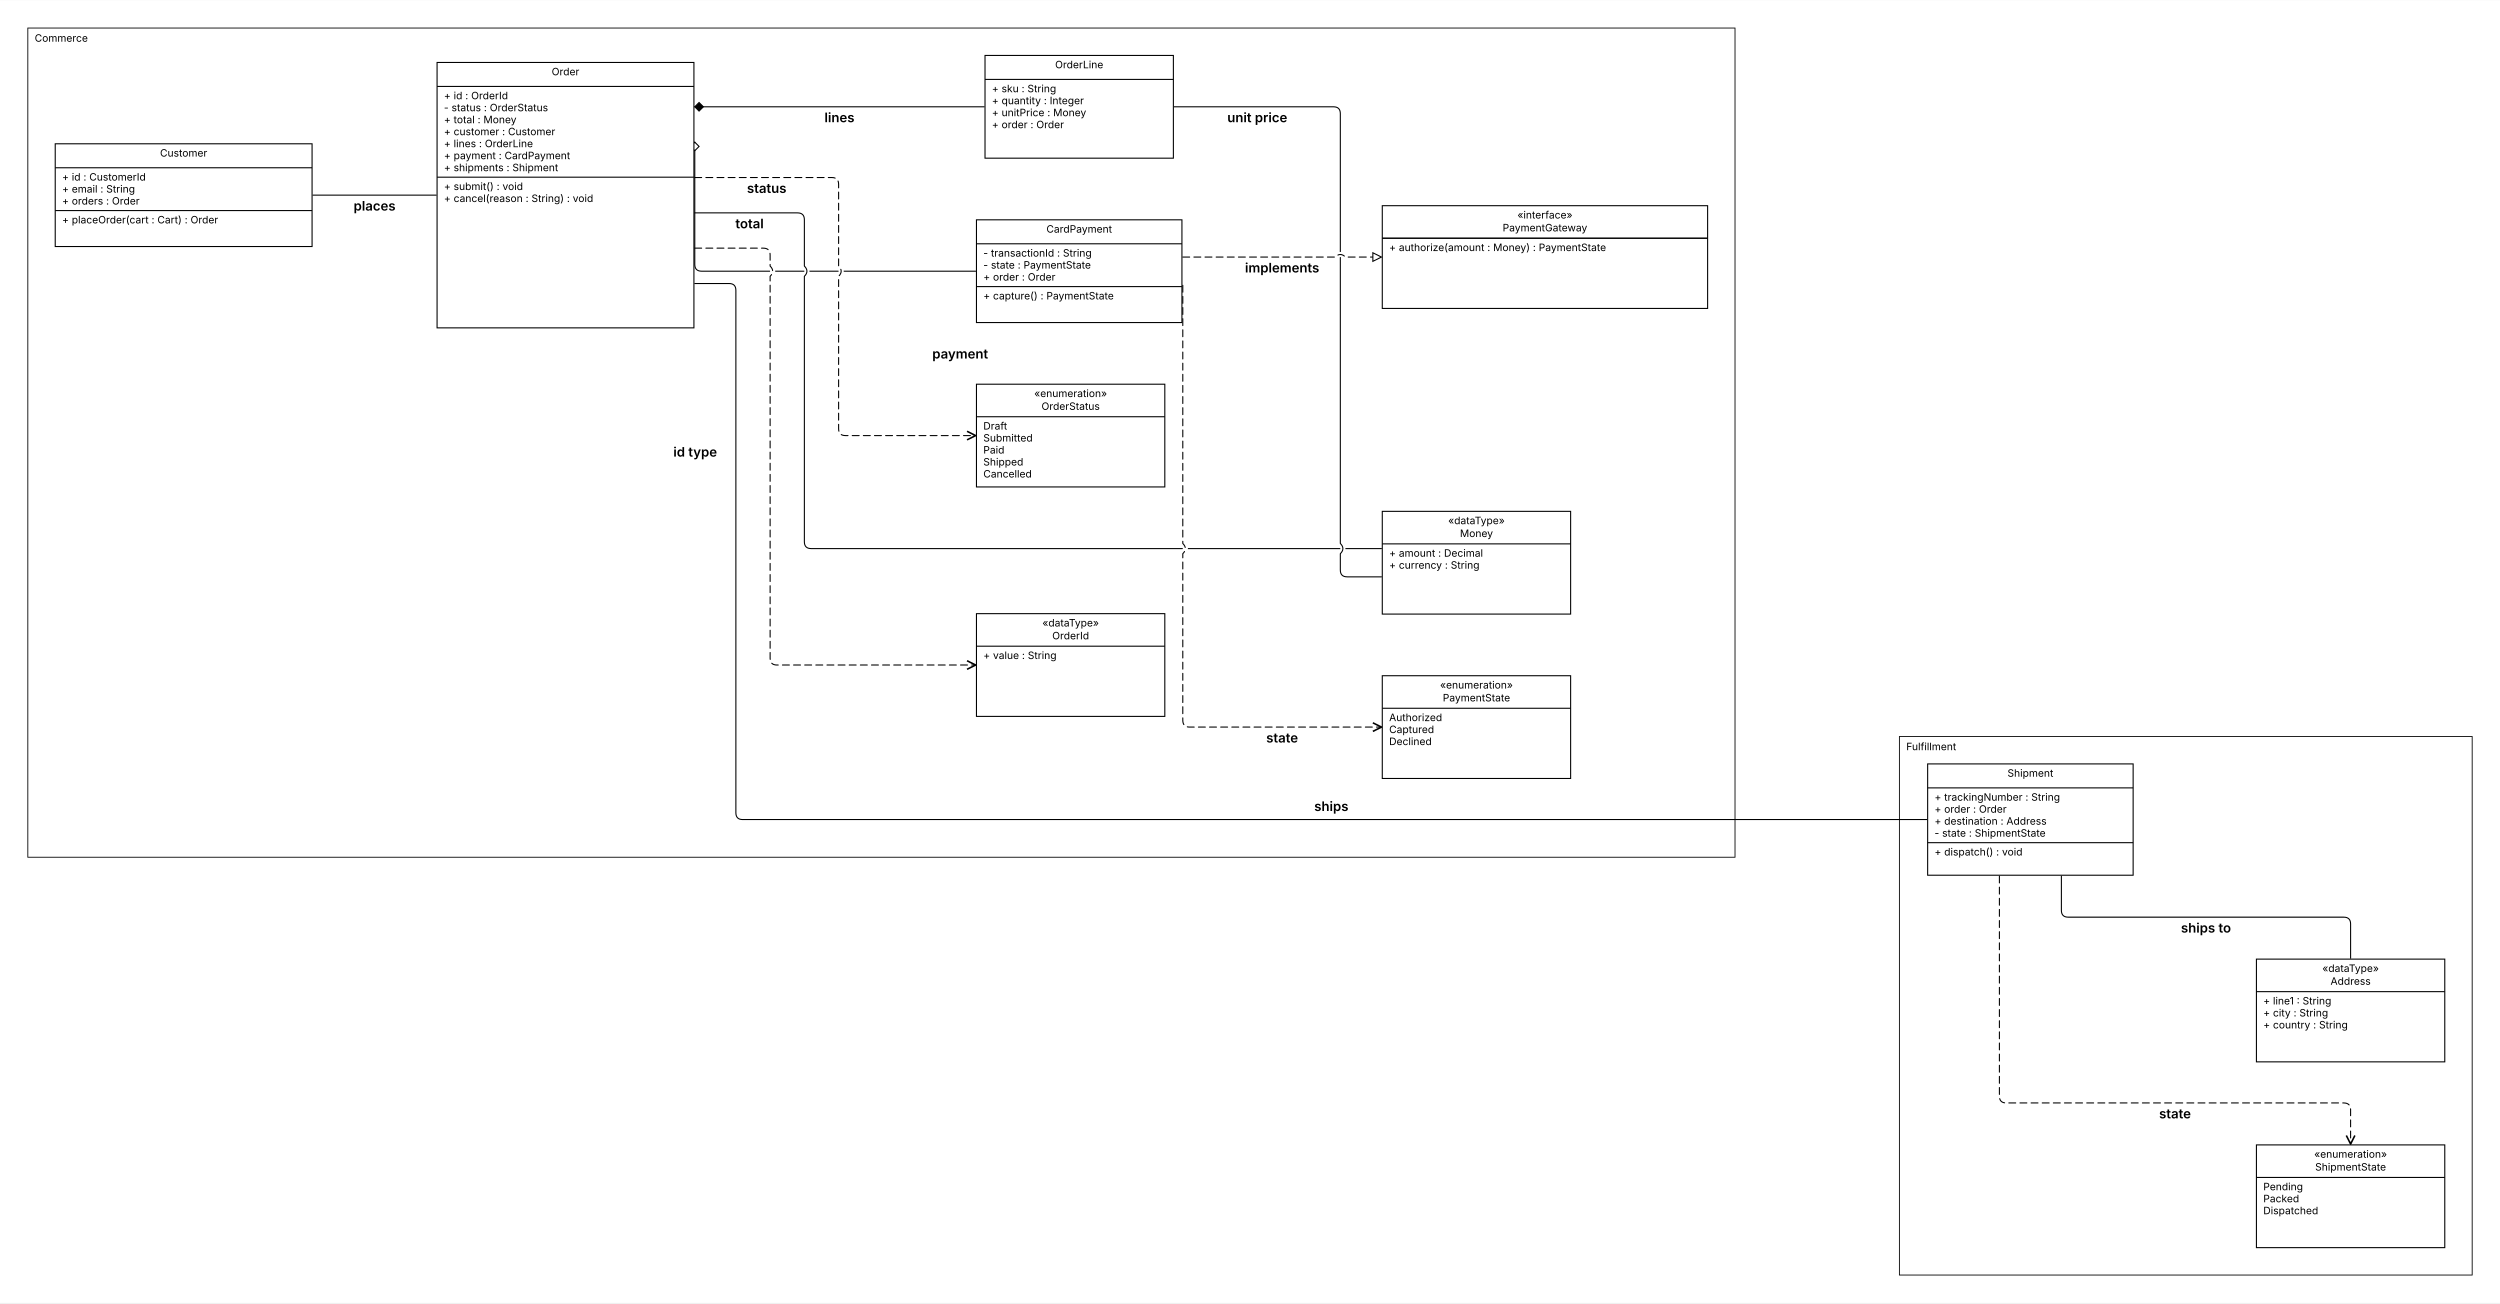
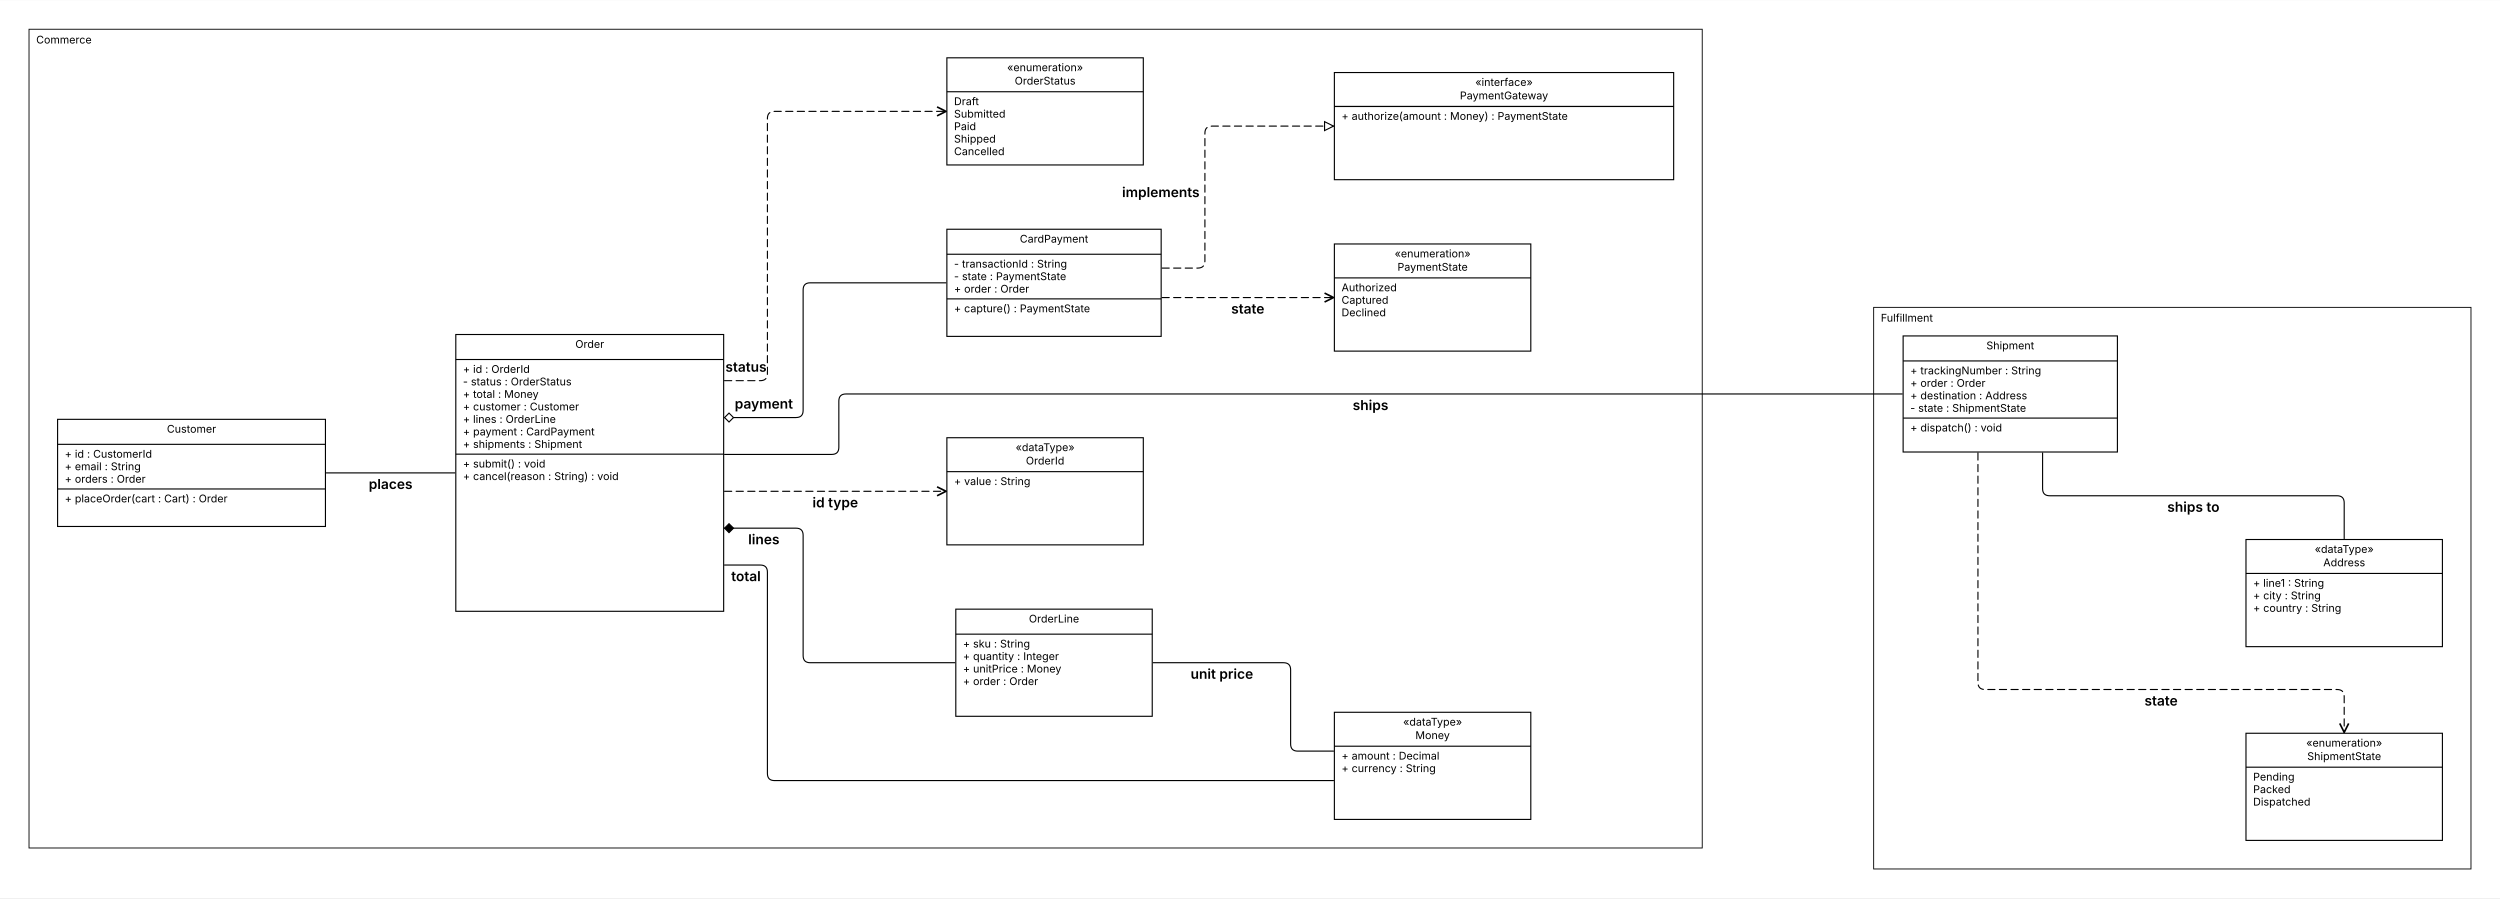
- <svg xmlns="http://www.w3.org/2000/svg" role="img" width="2920" height="1522" viewBox="-20.5 -20.5 2920.0 1521.5">
-   <rect x="-20.5" y="-20.5" width="2920.0" height="1521.5" fill="#ffffff" />
+ <svg xmlns="http://www.w3.org/2000/svg" role="img" width="2800" height="1006" viewBox="-20.5 -20.5 2800.0 1005.5">
+   <rect x="-20.5" y="-20.5" width="2800.0" height="1005.5" fill="#ffffff" />
  <g font-family="Inter, Arial, sans-serif" font-size="14">
    <g data-dediren-group-id="commerce-package-boundary" data-dediren-group-type="Package" data-dediren-group-source-id="pkg-commerce">
-       <rect x="12.0" y="12.0" width="1994.0" height="968.5" rx="0" fill="#ffffff" stroke="#000000" stroke-width="1" />
+       <rect x="12.0" y="12.0" width="1874.0" height="917.0" rx="0" fill="#ffffff" stroke="#000000" stroke-width="1" />
      <text x="20.0" y="28.0" fill="#000000" font-size="12">Commerce</text>
    </g>
    <g data-dediren-group-id="fulfillment-package-boundary" data-dediren-group-type="Package" data-dediren-group-source-id="pkg-fulfillment">
-       <rect x="2198.0" y="839.5" width="669.0" height="629.0" rx="0" fill="#ffffff" stroke="#000000" stroke-width="1" />
-       <text x="2206.0" y="855.5" fill="#000000" font-size="12">Fulfillment</text>
+       <rect x="2078.0" y="323.5" width="669.0" height="629.0" rx="0" fill="#ffffff" stroke="#000000" stroke-width="1" />
+       <text x="2086.0" y="339.5" fill="#000000" font-size="12">Fulfillment</text>
    </g>
    <g data-dediren-edge-id="customer-places-order">
-       <path d="M 345.0 207.2 L 489.0 207.2" fill="none" stroke="#000000" stroke-width="1.25" stroke-linecap="round" stroke-linejoin="round" />
-       <text x="417.0" y="225.2" text-anchor="middle" fill="none" font-size="15.4" font-weight="600" stroke="#ffffff" stroke-width="2">places</text>
-       <text x="417.0" y="225.2" text-anchor="middle" fill="#000000" font-size="15.4" font-weight="600">places</text>
+       <path d="M 345.0 508.9 L 489.0 508.9" fill="none" stroke="#000000" stroke-width="1.25" stroke-linecap="round" stroke-linejoin="round" />
+       <text x="417.0" y="526.9" text-anchor="middle" fill="none" font-size="15.4" font-weight="600" stroke="#ffffff" stroke-width="2">places</text>
+       <text x="417.0" y="526.9" text-anchor="middle" fill="#000000" font-size="15.4" font-weight="600">places</text>
    </g>
    <g data-dediren-edge-id="order-has-lines">
      <marker id="marker-start-order-has-lines" data-dediren-edge-marker-start="filled_diamond" markerWidth="10" markerHeight="10" refX="1" refY="5" orient="auto">
        <path d="M 1 5 L 5 1 L 9 5 L 5 9 Z" fill="#000000" stroke="#000000" stroke-width="1" />
      </marker>
-       <path d="M 791.0 104.0 L 1129.0 104.0" fill="none" stroke="#000000" stroke-width="1.25" stroke-linecap="round" stroke-linejoin="round" marker-start="url(#marker-start-order-has-lines)" />
-       <text x="960.0" y="122.0" text-anchor="middle" fill="none" font-size="15.4" font-weight="600" stroke="#ffffff" stroke-width="2">lines</text>
-       <text x="960.0" y="122.0" text-anchor="middle" fill="#000000" font-size="15.4" font-weight="600">lines</text>
+       <path d="M 791.0 570.8 L 871.0 570.8 Q 879.0 570.8 879.0 578.8 L 879.0 713.5 Q 879.0 721.5 887.0 721.5 L 1049.0 721.5" fill="none" stroke="#000000" stroke-width="1.25" stroke-linecap="round" stroke-linejoin="round" marker-start="url(#marker-start-order-has-lines)" />
+       <text x="835.0" y="588.8" text-anchor="middle" fill="none" font-size="15.4" font-weight="600" stroke="#ffffff" stroke-width="2">lines</text>
+       <text x="835.0" y="588.8" text-anchor="middle" fill="#000000" font-size="15.4" font-weight="600">lines</text>
    </g>
    <g data-dediren-edge-id="order-has-payment">
      <marker id="marker-start-order-has-payment" data-dediren-edge-marker-start="hollow_diamond" markerWidth="10" markerHeight="10" refX="1" refY="5" orient="auto">
        <path d="M 1 5 L 5 1 L 9 5 L 5 9 Z" fill="#ffffff" stroke="#000000" stroke-width="1" />
      </marker>
-       <path d="M 791.0 145.3 L 791.0 288.0 Q 791.0 296.0 799.0 296.0 L 1119.0 296.0" fill="none" stroke="#000000" stroke-width="1.25" stroke-linecap="round" stroke-linejoin="round" marker-start="url(#marker-start-order-has-payment)" />
-       <text x="1101.0" y="398.0" text-anchor="middle" fill="none" font-size="15.4" font-weight="600" stroke="#ffffff" stroke-width="2">payment</text>
-       <text x="1101.0" y="398.0" text-anchor="middle" fill="#000000" font-size="15.4" font-weight="600">payment</text>
+       <path d="M 791.0 446.9 L 871.0 446.9 Q 879.0 446.9 879.0 438.9 L 879.0 304.0 Q 879.0 296.0 887.0 296.0 L 1039.0 296.0" fill="none" stroke="#000000" stroke-width="1.25" stroke-linecap="round" stroke-linejoin="round" marker-start="url(#marker-start-order-has-payment)" />
+       <text x="835.0" y="436.9" text-anchor="middle" fill="none" font-size="15.4" font-weight="600" stroke="#ffffff" stroke-width="2">payment</text>
+       <text x="835.0" y="436.9" text-anchor="middle" fill="#000000" font-size="15.4" font-weight="600">payment</text>
    </g>
    <g data-dediren-edge-id="order-status-dependency">
      <marker id="marker-end-order-status-dependency" data-dediren-edge-marker-end="open_arrow" markerWidth="10" markerHeight="10" refX="9" refY="5" orient="auto">
        <path d="M 1 1 L 9 5 L 1 9" fill="none" stroke="#000000" stroke-width="1.5" />
      </marker>
-       <g data-dediren-line-jump-masks="order-status-dependency">
-         <path d="M 959.0 290.0 Q 965.0 296.0 959.0 302.0" fill="none" stroke="#ffffff" stroke-width="6" />
-       </g>
-       <path d="M 791.0 186.6 L 951.0 186.6 Q 959.0 186.6 959.0 194.6 L 959.0 290.0 Q 965.0 296.0 959.0 302.0 L 959.0 480.0 Q 959.0 488.0 967.0 488.0 L 1119.0 488.0" fill="none" stroke="#000000" stroke-width="1.25" stroke-linecap="round" stroke-linejoin="round" stroke-dasharray="8 5" marker-end="url(#marker-end-order-status-dependency)" />
-       <text x="875.0" y="204.6" text-anchor="middle" fill="none" font-size="15.4" font-weight="600" stroke="#ffffff" stroke-width="2">status</text>
-       <text x="875.0" y="204.6" text-anchor="middle" fill="#000000" font-size="15.4" font-weight="600">status</text>
+       <path d="M 791.0 405.6 L 831.0 405.6 Q 839.0 405.6 839.0 397.6 L 839.0 112.0 Q 839.0 104.0 847.0 104.0 L 1039.0 104.0" fill="none" stroke="#000000" stroke-width="1.25" stroke-linecap="round" stroke-linejoin="round" stroke-dasharray="8 5" marker-end="url(#marker-end-order-status-dependency)" />
+       <text x="815.0" y="395.6" text-anchor="middle" fill="none" font-size="15.4" font-weight="600" stroke="#ffffff" stroke-width="2">status</text>
+       <text x="815.0" y="395.6" text-anchor="middle" fill="#000000" font-size="15.4" font-weight="600">status</text>
    </g>
    <g data-dediren-edge-id="order-total-money">
-       <g data-dediren-line-jump-masks="order-total-money">
-         <path d="M 919.0 290.0 Q 925.0 296.0 919.0 302.0" fill="none" stroke="#ffffff" stroke-width="6" />
-       </g>
-       <path d="M 791.0 227.9 L 911.0 227.9 Q 919.0 227.9 919.0 235.9 L 919.0 290.0 Q 925.0 296.0 919.0 302.0 L 919.0 612.0 Q 919.0 620.0 927.0 620.0 L 1593.0 620.0" fill="none" stroke="#000000" stroke-width="1.25" stroke-linecap="round" stroke-linejoin="round" />
-       <text x="855.0" y="245.9" text-anchor="middle" fill="none" font-size="15.4" font-weight="600" stroke="#ffffff" stroke-width="2">total</text>
-       <text x="855.0" y="245.9" text-anchor="middle" fill="#000000" font-size="15.4" font-weight="600">total</text>
+       <path d="M 791.0 612.1 L 831.0 612.1 Q 839.0 612.1 839.0 620.1 L 839.0 845.5 Q 839.0 853.5 847.0 853.5 L 1473.0 853.5" fill="none" stroke="#000000" stroke-width="1.25" stroke-linecap="round" stroke-linejoin="round" />
+       <text x="815.0" y="630.1" text-anchor="middle" fill="none" font-size="15.4" font-weight="600" stroke="#ffffff" stroke-width="2">total</text>
+       <text x="815.0" y="630.1" text-anchor="middle" fill="#000000" font-size="15.4" font-weight="600">total</text>
    </g>
    <g data-dediren-edge-id="order-line-unit-price-money">
-       <g data-dediren-line-jump-masks="order-line-unit-price-money">
-         <path d="M 1545.0 614.0 Q 1551.0 620.0 1545.0 626.0" fill="none" stroke="#ffffff" stroke-width="6" />
-       </g>
-       <path d="M 1351.0 104.0 L 1537.0 104.0 Q 1545.0 104.0 1545.0 112.0 L 1545.0 614.0 Q 1551.0 620.0 1545.0 626.0 L 1545.0 645.0 Q 1545.0 653.0 1553.0 653.0 L 1593.0 653.0" fill="none" stroke="#000000" stroke-width="1.25" stroke-linecap="round" stroke-linejoin="round" />
-       <text x="1448.0" y="122.0" text-anchor="middle" fill="none" font-size="15.4" font-weight="600" stroke="#ffffff" stroke-width="2">unit price</text>
-       <text x="1448.0" y="122.0" text-anchor="middle" fill="#000000" font-size="15.4" font-weight="600">unit price</text>
+       <path d="M 1271.0 721.5 L 1417.0 721.5 Q 1425.0 721.5 1425.0 729.5 L 1425.0 812.5 Q 1425.0 820.5 1433.0 820.5 L 1473.0 820.5" fill="none" stroke="#000000" stroke-width="1.25" stroke-linecap="round" stroke-linejoin="round" />
+       <text x="1348.0" y="739.5" text-anchor="middle" fill="none" font-size="15.4" font-weight="600" stroke="#ffffff" stroke-width="2">unit price</text>
+       <text x="1348.0" y="739.5" text-anchor="middle" fill="#000000" font-size="15.4" font-weight="600">unit price</text>
    </g>
    <g data-dediren-edge-id="order-id-type">
      <marker id="marker-end-order-id-type" data-dediren-edge-marker-end="open_arrow" markerWidth="10" markerHeight="10" refX="9" refY="5" orient="auto">
        <path d="M 1 1 L 9 5 L 1 9" fill="none" stroke="#000000" stroke-width="1.5" />
      </marker>
-       <g data-dediren-line-jump-masks="order-id-type">
-         <path d="M 879.0 290.0 Q 885.0 296.0 879.0 302.0" fill="none" stroke="#ffffff" stroke-width="6" />
-       </g>
-       <path d="M 791.0 269.1 L 871.0 269.1 Q 879.0 269.1 879.0 277.1 L 879.0 290.0 Q 885.0 296.0 879.0 302.0 L 879.0 748.0 Q 879.0 756.0 887.0 756.0 L 1119.0 756.0" fill="none" stroke="#000000" stroke-width="1.25" stroke-linecap="round" stroke-linejoin="round" stroke-dasharray="8 5" marker-end="url(#marker-end-order-id-type)" />
-       <text x="817.0" y="512.6" text-anchor="end" fill="none" font-size="15.4" font-weight="600" stroke="#ffffff" stroke-width="2">id type</text>
-       <text x="817.0" y="512.6" text-anchor="end" fill="#000000" font-size="15.4" font-weight="600">id type</text>
+       <path d="M 791.0 529.5 L 1039.0 529.5" fill="none" stroke="#000000" stroke-width="1.25" stroke-linecap="round" stroke-linejoin="round" stroke-dasharray="8 5" marker-end="url(#marker-end-order-id-type)" />
+       <text x="915.0" y="547.5" text-anchor="middle" fill="none" font-size="15.4" font-weight="600" stroke="#ffffff" stroke-width="2">id type</text>
+       <text x="915.0" y="547.5" text-anchor="middle" fill="#000000" font-size="15.4" font-weight="600">id type</text>
    </g>
    <g data-dediren-edge-id="card-payment-realizes-gateway">
      <marker id="marker-end-card-payment-realizes-gateway" data-dediren-edge-marker-end="hollow_triangle" markerWidth="10" markerHeight="10" refX="9" refY="5" orient="auto">
        <path d="M 1 1 L 9 5 L 1 9 Z" fill="#ffffff" stroke="#000000" stroke-width="1" />
      </marker>
-       <g data-dediren-line-jump-masks="card-payment-realizes-gateway">
-         <path d="M 1539.0 279.5 Q 1545.0 273.5 1551.0 279.5" fill="none" stroke="#ffffff" stroke-width="6" />
-       </g>
-       <path d="M 1361.0 279.5 L 1539.0 279.5 Q 1545.0 273.5 1551.0 279.5 L 1593.0 279.5" fill="none" stroke="#000000" stroke-width="1.25" stroke-linecap="round" stroke-linejoin="round" stroke-dasharray="8 5" marker-end="url(#marker-end-card-payment-realizes-gateway)" />
-       <text x="1477.0" y="297.5" text-anchor="middle" fill="none" font-size="15.4" font-weight="600" stroke="#ffffff" stroke-width="2">implements</text>
-       <text x="1477.0" y="297.5" text-anchor="middle" fill="#000000" font-size="15.4" font-weight="600">implements</text>
+       <path d="M 1281.0 279.5 L 1321.0 279.5 Q 1329.0 279.5 1329.0 271.5 L 1329.0 128.5 Q 1329.0 120.5 1337.0 120.5 L 1473.0 120.5" fill="none" stroke="#000000" stroke-width="1.25" stroke-linecap="round" stroke-linejoin="round" stroke-dasharray="8 5" marker-end="url(#marker-end-card-payment-realizes-gateway)" />
+       <text x="1323.0" y="200.0" text-anchor="end" fill="none" font-size="15.4" font-weight="600" stroke="#ffffff" stroke-width="2">implements</text>
+       <text x="1323.0" y="200.0" text-anchor="end" fill="#000000" font-size="15.4" font-weight="600">implements</text>
    </g>
    <g data-dediren-edge-id="card-payment-state">
      <marker id="marker-end-card-payment-state" data-dediren-edge-marker-end="open_arrow" markerWidth="10" markerHeight="10" refX="9" refY="5" orient="auto">
        <path d="M 1 1 L 9 5 L 1 9" fill="none" stroke="#000000" stroke-width="1.5" />
      </marker>
-       <g data-dediren-line-jump-masks="card-payment-state">
-         <path d="M 1361.0 614.0 Q 1367.0 620.0 1361.0 626.0" fill="none" stroke="#ffffff" stroke-width="6" />
-       </g>
-       <path d="M 1361.0 312.5 L 1361.0 614.0 Q 1367.0 620.0 1361.0 626.0 L 1361.0 820.5 Q 1361.0 828.5 1369.0 828.5 L 1593.0 828.5" fill="none" stroke="#000000" stroke-width="1.25" stroke-linecap="round" stroke-linejoin="round" stroke-dasharray="8 5" marker-end="url(#marker-end-card-payment-state)" />
-       <text x="1477.0" y="846.5" text-anchor="middle" fill="none" font-size="15.4" font-weight="600" stroke="#ffffff" stroke-width="2">state</text>
-       <text x="1477.0" y="846.5" text-anchor="middle" fill="#000000" font-size="15.4" font-weight="600">state</text>
+       <path d="M 1281.0 312.5 L 1473.0 312.5" fill="none" stroke="#000000" stroke-width="1.25" stroke-linecap="round" stroke-linejoin="round" stroke-dasharray="8 5" marker-end="url(#marker-end-card-payment-state)" />
+       <text x="1377.0" y="330.5" text-anchor="middle" fill="none" font-size="15.4" font-weight="600" stroke="#ffffff" stroke-width="2">state</text>
+       <text x="1377.0" y="330.5" text-anchor="middle" fill="#000000" font-size="15.4" font-weight="600">state</text>
    </g>
    <g data-dediren-edge-id="shipment-for-order">
-       <path d="M 2230.0 936.5 L 847.0 936.5 Q 839.0 936.5 839.0 928.5 L 839.0 318.4 Q 839.0 310.4 831.0 310.4 L 791.0 310.4" fill="none" stroke="#000000" stroke-width="1.25" stroke-linecap="round" stroke-linejoin="round" />
-       <text x="1534.5" y="926.5" text-anchor="middle" fill="none" font-size="15.4" font-weight="600" stroke="#ffffff" stroke-width="2">ships</text>
-       <text x="1534.5" y="926.5" text-anchor="middle" fill="#000000" font-size="15.4" font-weight="600">ships</text>
+       <path d="M 2110.0 420.5 L 927.0 420.5 Q 919.0 420.5 919.0 428.5 L 919.0 480.2 Q 919.0 488.2 911.0 488.2 L 791.0 488.2" fill="none" stroke="#000000" stroke-width="1.25" stroke-linecap="round" stroke-linejoin="round" />
+       <text x="1514.5" y="438.5" text-anchor="middle" fill="none" font-size="15.4" font-weight="600" stroke="#ffffff" stroke-width="2">ships</text>
+       <text x="1514.5" y="438.5" text-anchor="middle" fill="#000000" font-size="15.4" font-weight="600">ships</text>
    </g>
    <g data-dediren-edge-id="shipment-destination">
-       <path d="M 2387.2 1002.5 L 2387.2 1042.5 Q 2387.2 1050.5 2395.2 1050.5 L 2717.0 1050.5 Q 2725.0 1050.5 2725.0 1058.5 L 2725.0 1098.5" fill="none" stroke="#000000" stroke-width="1.25" stroke-linecap="round" stroke-linejoin="round" />
-       <text x="2556.1" y="1068.5" text-anchor="middle" fill="none" font-size="15.4" font-weight="600" stroke="#ffffff" stroke-width="2">ships to</text>
-       <text x="2556.1" y="1068.5" text-anchor="middle" fill="#000000" font-size="15.4" font-weight="600">ships to</text>
+       <path d="M 2267.2 486.5 L 2267.2 526.5 Q 2267.2 534.5 2275.2 534.5 L 2597.0 534.5 Q 2605.0 534.5 2605.0 542.5 L 2605.0 582.5" fill="none" stroke="#000000" stroke-width="1.25" stroke-linecap="round" stroke-linejoin="round" />
+       <text x="2436.1" y="552.5" text-anchor="middle" fill="none" font-size="15.4" font-weight="600" stroke="#ffffff" stroke-width="2">ships to</text>
+       <text x="2436.1" y="552.5" text-anchor="middle" fill="#000000" font-size="15.4" font-weight="600">ships to</text>
    </g>
    <g data-dediren-edge-id="shipment-state">
      <marker id="marker-end-shipment-state" data-dediren-edge-marker-end="open_arrow" markerWidth="10" markerHeight="10" refX="9" refY="5" orient="auto">
        <path d="M 1 1 L 9 5 L 1 9" fill="none" stroke="#000000" stroke-width="1.5" />
      </marker>
-       <path d="M 2314.8 1002.5 L 2314.8 1259.5 Q 2314.8 1267.5 2322.8 1267.5 L 2717.0 1267.5 Q 2725.0 1267.5 2725.0 1275.5 L 2725.0 1315.5" fill="none" stroke="#000000" stroke-width="1.25" stroke-linecap="round" stroke-linejoin="round" stroke-dasharray="8 5" marker-end="url(#marker-end-shipment-state)" />
-       <text x="2519.9" y="1285.5" text-anchor="middle" fill="none" font-size="15.4" font-weight="600" stroke="#ffffff" stroke-width="2">state</text>
-       <text x="2519.9" y="1285.5" text-anchor="middle" fill="#000000" font-size="15.4" font-weight="600">state</text>
+       <path d="M 2194.8 486.5 L 2194.8 743.5 Q 2194.8 751.5 2202.8 751.5 L 2597.0 751.5 Q 2605.0 751.5 2605.0 759.5 L 2605.0 799.5" fill="none" stroke="#000000" stroke-width="1.25" stroke-linecap="round" stroke-linejoin="round" stroke-dasharray="8 5" marker-end="url(#marker-end-shipment-state)" />
+       <text x="2399.9" y="769.5" text-anchor="middle" fill="none" font-size="15.4" font-weight="600" stroke="#ffffff" stroke-width="2">state</text>
+       <text x="2399.9" y="769.5" text-anchor="middle" fill="#000000" font-size="15.4" font-weight="600">state</text>
    </g>
    <g data-dediren-node-id="class-customer">
-       <rect data-dediren-node-shape="uml_class" x="44.0" y="147.2" width="300.0" height="120.0" rx="0" fill="#ffffff" stroke="#000000" stroke-width="1.25" />
-       <g data-dediren-node-decorator="uml_class">
-         <line x1="44.0" y1="175.2" x2="344.0" y2="175.2" stroke="#000000" stroke-width="1.25" />
-         <line x1="44.0" y1="225.2" x2="344.0" y2="225.2" stroke="#000000" stroke-width="1.25" />
-         <text x="194.0" y="162.2" text-anchor="middle" fill="#000000" font-size="12">Customer</text>
-         <text x="52.0" y="190.2" fill="#000000" font-size="12">+ id : CustomerId</text>
-         <text x="52.0" y="204.2" fill="#000000" font-size="12">+ email : String</text>
-         <text x="52.0" y="218.2" fill="#000000" font-size="12">+ orders : Order</text>
-         <text x="52.0" y="240.2" fill="#000000" font-size="12">+ placeOrder(cart : Cart) : Order</text>
+       <rect data-dediren-node-shape="uml_class" x="44.0" y="448.9" width="300.0" height="120.0" rx="0" fill="#ffffff" stroke="#000000" stroke-width="1.25" />
+       <g data-dediren-node-decorator="uml_class">
+         <line x1="44.0" y1="476.9" x2="344.0" y2="476.9" stroke="#000000" stroke-width="1.25" />
+         <line x1="44.0" y1="526.9" x2="344.0" y2="526.9" stroke="#000000" stroke-width="1.25" />
+         <text x="194.0" y="463.9" text-anchor="middle" fill="#000000" font-size="12">Customer</text>
+         <text x="52.0" y="491.9" fill="#000000" font-size="12">+ id : CustomerId</text>
+         <text x="52.0" y="505.9" fill="#000000" font-size="12">+ email : String</text>
+         <text x="52.0" y="519.9" fill="#000000" font-size="12">+ orders : Order</text>
+         <text x="52.0" y="541.9" fill="#000000" font-size="12">+ placeOrder(cart : Cart) : Order</text>
      </g>
    </g>
    <g data-dediren-node-id="class-order">
-       <rect data-dediren-node-shape="uml_class" x="490.0" y="52.2" width="300.0" height="310.0" rx="0" fill="#ffffff" stroke="#000000" stroke-width="1.25" />
-       <g data-dediren-node-decorator="uml_class">
-         <line x1="490.0" y1="80.2" x2="790.0" y2="80.2" stroke="#000000" stroke-width="1.25" />
-         <line x1="490.0" y1="186.2" x2="790.0" y2="186.2" stroke="#000000" stroke-width="1.25" />
-         <text x="640.0" y="67.2" text-anchor="middle" fill="#000000" font-size="12">Order</text>
-         <text x="498.0" y="95.2" fill="#000000" font-size="12">+ id : OrderId</text>
-         <text x="498.0" y="109.2" fill="#000000" font-size="12">- status : OrderStatus</text>
-         <text x="498.0" y="123.2" fill="#000000" font-size="12">+ total : Money</text>
-         <text x="498.0" y="137.2" fill="#000000" font-size="12">+ customer : Customer</text>
-         <text x="498.0" y="151.2" fill="#000000" font-size="12">+ lines : OrderLine</text>
-         <text x="498.0" y="165.2" fill="#000000" font-size="12">+ payment : CardPayment</text>
-         <text x="498.0" y="179.2" fill="#000000" font-size="12">+ shipments : Shipment</text>
-         <text x="498.0" y="201.2" fill="#000000" font-size="12">+ submit() : void</text>
-         <text x="498.0" y="215.2" fill="#000000" font-size="12">+ cancel(reason : String) : void</text>
+       <rect data-dediren-node-shape="uml_class" x="490.0" y="353.9" width="300.0" height="310.0" rx="0" fill="#ffffff" stroke="#000000" stroke-width="1.25" />
+       <g data-dediren-node-decorator="uml_class">
+         <line x1="490.0" y1="381.9" x2="790.0" y2="381.9" stroke="#000000" stroke-width="1.25" />
+         <line x1="490.0" y1="487.9" x2="790.0" y2="487.9" stroke="#000000" stroke-width="1.25" />
+         <text x="640.0" y="368.9" text-anchor="middle" fill="#000000" font-size="12">Order</text>
+         <text x="498.0" y="396.9" fill="#000000" font-size="12">+ id : OrderId</text>
+         <text x="498.0" y="410.9" fill="#000000" font-size="12">- status : OrderStatus</text>
+         <text x="498.0" y="424.9" fill="#000000" font-size="12">+ total : Money</text>
+         <text x="498.0" y="438.9" fill="#000000" font-size="12">+ customer : Customer</text>
+         <text x="498.0" y="452.9" fill="#000000" font-size="12">+ lines : OrderLine</text>
+         <text x="498.0" y="466.9" fill="#000000" font-size="12">+ payment : CardPayment</text>
+         <text x="498.0" y="480.9" fill="#000000" font-size="12">+ shipments : Shipment</text>
+         <text x="498.0" y="502.9" fill="#000000" font-size="12">+ submit() : void</text>
+         <text x="498.0" y="516.9" fill="#000000" font-size="12">+ cancel(reason : String) : void</text>
      </g>
    </g>
    <g data-dediren-node-id="class-order-line">
-       <rect data-dediren-node-shape="uml_class" x="1130.0" y="44.0" width="220.0" height="120.0" rx="0" fill="#ffffff" stroke="#000000" stroke-width="1.25" />
-       <g data-dediren-node-decorator="uml_class">
-         <line x1="1130.0" y1="72.0" x2="1350.0" y2="72.0" stroke="#000000" stroke-width="1.25" />
-         <text x="1240.0" y="59.0" text-anchor="middle" fill="#000000" font-size="12">OrderLine</text>
-         <text x="1138.0" y="87.0" fill="#000000" font-size="12">+ sku : String</text>
-         <text x="1138.0" y="101.0" fill="#000000" font-size="12">+ quantity : Integer</text>
-         <text x="1138.0" y="115.0" fill="#000000" font-size="12">+ unitPrice : Money</text>
-         <text x="1138.0" y="129.0" fill="#000000" font-size="12">+ order : Order</text>
+       <rect data-dediren-node-shape="uml_class" x="1050.0" y="661.5" width="220.0" height="120.0" rx="0" fill="#ffffff" stroke="#000000" stroke-width="1.25" />
+       <g data-dediren-node-decorator="uml_class">
+         <line x1="1050.0" y1="689.5" x2="1270.0" y2="689.5" stroke="#000000" stroke-width="1.25" />
+         <text x="1160.0" y="676.5" text-anchor="middle" fill="#000000" font-size="12">OrderLine</text>
+         <text x="1058.0" y="704.5" fill="#000000" font-size="12">+ sku : String</text>
+         <text x="1058.0" y="718.5" fill="#000000" font-size="12">+ quantity : Integer</text>
+         <text x="1058.0" y="732.5" fill="#000000" font-size="12">+ unitPrice : Money</text>
+         <text x="1058.0" y="746.5" fill="#000000" font-size="12">+ order : Order</text>
      </g>
    </g>
    <g data-dediren-node-id="enum-order-status">
-       <rect data-dediren-node-shape="uml_enumeration" x="1120.0" y="428.0" width="220.0" height="120.0" rx="0" fill="#ffffff" stroke="#000000" stroke-width="1.25" />
+       <rect data-dediren-node-shape="uml_enumeration" x="1040.0" y="44.0" width="220.0" height="120.0" rx="0" fill="#ffffff" stroke="#000000" stroke-width="1.25" />
      <g data-dediren-node-decorator="uml_enumeration">
-         <line x1="1120.0" y1="466.0" x2="1340.0" y2="466.0" stroke="#000000" stroke-width="1.25" />
-         <text x="1230.0" y="443.0" text-anchor="middle" fill="#000000" font-size="12">«enumeration»</text>
-         <text x="1230.0" y="458.0" text-anchor="middle" fill="#000000" font-size="12">OrderStatus</text>
-         <text x="1128.0" y="481.0" fill="#000000" font-size="12">Draft</text>
-         <text x="1128.0" y="495.0" fill="#000000" font-size="12">Submitted</text>
-         <text x="1128.0" y="509.0" fill="#000000" font-size="12">Paid</text>
-         <text x="1128.0" y="523.0" fill="#000000" font-size="12">Shipped</text>
-         <text x="1128.0" y="537.0" fill="#000000" font-size="12">Cancelled</text>
+         <line x1="1040.0" y1="82.0" x2="1260.0" y2="82.0" stroke="#000000" stroke-width="1.25" />
+         <text x="1150.0" y="59.0" text-anchor="middle" fill="#000000" font-size="12">«enumeration»</text>
+         <text x="1150.0" y="74.0" text-anchor="middle" fill="#000000" font-size="12">OrderStatus</text>
+         <text x="1048.0" y="97.0" fill="#000000" font-size="12">Draft</text>
+         <text x="1048.0" y="111.0" fill="#000000" font-size="12">Submitted</text>
+         <text x="1048.0" y="125.0" fill="#000000" font-size="12">Paid</text>
+         <text x="1048.0" y="139.0" fill="#000000" font-size="12">Shipped</text>
+         <text x="1048.0" y="153.0" fill="#000000" font-size="12">Cancelled</text>
      </g>
    </g>
    <g data-dediren-node-id="datatype-order-id">
-       <rect data-dediren-node-shape="uml_data_type" x="1120.0" y="696.0" width="220.0" height="120.0" rx="0" fill="#ffffff" stroke="#000000" stroke-width="1.25" />
+       <rect data-dediren-node-shape="uml_data_type" x="1040.0" y="469.5" width="220.0" height="120.0" rx="0" fill="#ffffff" stroke="#000000" stroke-width="1.25" />
      <g data-dediren-node-decorator="uml_data_type">
-         <line x1="1120.0" y1="734.0" x2="1340.0" y2="734.0" stroke="#000000" stroke-width="1.25" />
-         <text x="1230.0" y="711.0" text-anchor="middle" fill="#000000" font-size="12">«dataType»</text>
-         <text x="1230.0" y="726.0" text-anchor="middle" fill="#000000" font-size="12">OrderId</text>
-         <text x="1128.0" y="749.0" fill="#000000" font-size="12">+ value : String</text>
+         <line x1="1040.0" y1="507.5" x2="1260.0" y2="507.5" stroke="#000000" stroke-width="1.25" />
+         <text x="1150.0" y="484.5" text-anchor="middle" fill="#000000" font-size="12">«dataType»</text>
+         <text x="1150.0" y="499.5" text-anchor="middle" fill="#000000" font-size="12">OrderId</text>
+         <text x="1048.0" y="522.5" fill="#000000" font-size="12">+ value : String</text>
      </g>
    </g>
    <g data-dediren-node-id="datatype-money">
-       <rect data-dediren-node-shape="uml_data_type" x="1594.0" y="576.5" width="220.0" height="120.0" rx="0" fill="#ffffff" stroke="#000000" stroke-width="1.25" />
+       <rect data-dediren-node-shape="uml_data_type" x="1474.0" y="777.0" width="220.0" height="120.0" rx="0" fill="#ffffff" stroke="#000000" stroke-width="1.25" />
      <g data-dediren-node-decorator="uml_data_type">
-         <line x1="1594.0" y1="614.5" x2="1814.0" y2="614.5" stroke="#000000" stroke-width="1.25" />
-         <text x="1704.0" y="591.5" text-anchor="middle" fill="#000000" font-size="12">«dataType»</text>
-         <text x="1704.0" y="606.5" text-anchor="middle" fill="#000000" font-size="12">Money</text>
-         <text x="1602.0" y="629.5" fill="#000000" font-size="12">+ amount : Decimal</text>
-         <text x="1602.0" y="643.5" fill="#000000" font-size="12">+ currency : String</text>
+         <line x1="1474.0" y1="815.0" x2="1694.0" y2="815.0" stroke="#000000" stroke-width="1.25" />
+         <text x="1584.0" y="792.0" text-anchor="middle" fill="#000000" font-size="12">«dataType»</text>
+         <text x="1584.0" y="807.0" text-anchor="middle" fill="#000000" font-size="12">Money</text>
+         <text x="1482.0" y="830.0" fill="#000000" font-size="12">+ amount : Decimal</text>
+         <text x="1482.0" y="844.0" fill="#000000" font-size="12">+ currency : String</text>
      </g>
    </g>
    <g data-dediren-node-id="interface-payment-gateway">
-       <rect data-dediren-node-shape="uml_interface" x="1594.0" y="219.5" width="380.0" height="120.0" rx="0" fill="#ffffff" stroke="#000000" stroke-width="1.25" />
+       <rect data-dediren-node-shape="uml_interface" x="1474.0" y="60.5" width="380.0" height="120.0" rx="0" fill="#ffffff" stroke="#000000" stroke-width="1.25" />
      <g data-dediren-node-decorator="uml_interface">
-         <line x1="1594.0" y1="257.5" x2="1974.0" y2="257.5" stroke="#000000" stroke-width="1.25" />
-         <line x1="1594.0" y1="257.5" x2="1974.0" y2="257.5" stroke="#000000" stroke-width="1.25" />
-         <text x="1784.0" y="234.5" text-anchor="middle" fill="#000000" font-size="12">«interface»</text>
-         <text x="1784.0" y="249.5" text-anchor="middle" fill="#000000" font-size="12">PaymentGateway</text>
-         <text x="1602.0" y="272.5" fill="#000000" font-size="12">+ authorize(amount : Money) : PaymentState</text>
+         <line x1="1474.0" y1="98.5" x2="1854.0" y2="98.5" stroke="#000000" stroke-width="1.25" />
+         <line x1="1474.0" y1="98.5" x2="1854.0" y2="98.5" stroke="#000000" stroke-width="1.25" />
+         <text x="1664.0" y="75.5" text-anchor="middle" fill="#000000" font-size="12">«interface»</text>
+         <text x="1664.0" y="90.5" text-anchor="middle" fill="#000000" font-size="12">PaymentGateway</text>
+         <text x="1482.0" y="113.5" fill="#000000" font-size="12">+ authorize(amount : Money) : PaymentState</text>
      </g>
    </g>
    <g data-dediren-node-id="class-card-payment">
-       <rect data-dediren-node-shape="uml_class" x="1120.0" y="236.0" width="240.0" height="120.0" rx="0" fill="#ffffff" stroke="#000000" stroke-width="1.25" />
-       <g data-dediren-node-decorator="uml_class">
-         <line x1="1120.0" y1="264.0" x2="1360.0" y2="264.0" stroke="#000000" stroke-width="1.25" />
-         <line x1="1120.0" y1="314.0" x2="1360.0" y2="314.0" stroke="#000000" stroke-width="1.25" />
-         <text x="1240.0" y="251.0" text-anchor="middle" fill="#000000" font-size="12">CardPayment</text>
-         <text x="1128.0" y="279.0" fill="#000000" font-size="12">- transactionId : String</text>
-         <text x="1128.0" y="293.0" fill="#000000" font-size="12">- state : PaymentState</text>
-         <text x="1128.0" y="307.0" fill="#000000" font-size="12">+ order : Order</text>
-         <text x="1128.0" y="329.0" fill="#000000" font-size="12">+ capture() : PaymentState</text>
+       <rect data-dediren-node-shape="uml_class" x="1040.0" y="236.0" width="240.0" height="120.0" rx="0" fill="#ffffff" stroke="#000000" stroke-width="1.25" />
+       <g data-dediren-node-decorator="uml_class">
+         <line x1="1040.0" y1="264.0" x2="1280.0" y2="264.0" stroke="#000000" stroke-width="1.25" />
+         <line x1="1040.0" y1="314.0" x2="1280.0" y2="314.0" stroke="#000000" stroke-width="1.25" />
+         <text x="1160.0" y="251.0" text-anchor="middle" fill="#000000" font-size="12">CardPayment</text>
+         <text x="1048.0" y="279.0" fill="#000000" font-size="12">- transactionId : String</text>
+         <text x="1048.0" y="293.0" fill="#000000" font-size="12">- state : PaymentState</text>
+         <text x="1048.0" y="307.0" fill="#000000" font-size="12">+ order : Order</text>
+         <text x="1048.0" y="329.0" fill="#000000" font-size="12">+ capture() : PaymentState</text>
      </g>
    </g>
    <g data-dediren-node-id="enum-payment-state">
-       <rect data-dediren-node-shape="uml_enumeration" x="1594.0" y="768.5" width="220.0" height="120.0" rx="0" fill="#ffffff" stroke="#000000" stroke-width="1.25" />
+       <rect data-dediren-node-shape="uml_enumeration" x="1474.0" y="252.5" width="220.0" height="120.0" rx="0" fill="#ffffff" stroke="#000000" stroke-width="1.25" />
      <g data-dediren-node-decorator="uml_enumeration">
-         <line x1="1594.0" y1="806.5" x2="1814.0" y2="806.5" stroke="#000000" stroke-width="1.25" />
-         <text x="1704.0" y="783.5" text-anchor="middle" fill="#000000" font-size="12">«enumeration»</text>
-         <text x="1704.0" y="798.5" text-anchor="middle" fill="#000000" font-size="12">PaymentState</text>
-         <text x="1602.0" y="821.5" fill="#000000" font-size="12">Authorized</text>
-         <text x="1602.0" y="835.5" fill="#000000" font-size="12">Captured</text>
-         <text x="1602.0" y="849.5" fill="#000000" font-size="12">Declined</text>
+         <line x1="1474.0" y1="290.5" x2="1694.0" y2="290.5" stroke="#000000" stroke-width="1.25" />
+         <text x="1584.0" y="267.5" text-anchor="middle" fill="#000000" font-size="12">«enumeration»</text>
+         <text x="1584.0" y="282.5" text-anchor="middle" fill="#000000" font-size="12">PaymentState</text>
+         <text x="1482.0" y="305.5" fill="#000000" font-size="12">Authorized</text>
+         <text x="1482.0" y="319.5" fill="#000000" font-size="12">Captured</text>
+         <text x="1482.0" y="333.5" fill="#000000" font-size="12">Declined</text>
      </g>
    </g>
    <g data-dediren-node-id="class-shipment">
-       <rect data-dediren-node-shape="uml_class" x="2231.0" y="871.5" width="240.0" height="130.0" rx="0" fill="#ffffff" stroke="#000000" stroke-width="1.25" />
-       <g data-dediren-node-decorator="uml_class">
-         <line x1="2231.0" y1="899.5" x2="2471.0" y2="899.5" stroke="#000000" stroke-width="1.25" />
-         <line x1="2231.0" y1="963.5" x2="2471.0" y2="963.5" stroke="#000000" stroke-width="1.25" />
-         <text x="2351.0" y="886.5" text-anchor="middle" fill="#000000" font-size="12">Shipment</text>
-         <text x="2239.0" y="914.5" fill="#000000" font-size="12">+ trackingNumber : String</text>
-         <text x="2239.0" y="928.5" fill="#000000" font-size="12">+ order : Order</text>
-         <text x="2239.0" y="942.5" fill="#000000" font-size="12">+ destination : Address</text>
-         <text x="2239.0" y="956.5" fill="#000000" font-size="12">- state : ShipmentState</text>
-         <text x="2239.0" y="978.5" fill="#000000" font-size="12">+ dispatch() : void</text>
+       <rect data-dediren-node-shape="uml_class" x="2111.0" y="355.5" width="240.0" height="130.0" rx="0" fill="#ffffff" stroke="#000000" stroke-width="1.25" />
+       <g data-dediren-node-decorator="uml_class">
+         <line x1="2111.0" y1="383.5" x2="2351.0" y2="383.5" stroke="#000000" stroke-width="1.25" />
+         <line x1="2111.0" y1="447.5" x2="2351.0" y2="447.5" stroke="#000000" stroke-width="1.25" />
+         <text x="2231.0" y="370.5" text-anchor="middle" fill="#000000" font-size="12">Shipment</text>
+         <text x="2119.0" y="398.5" fill="#000000" font-size="12">+ trackingNumber : String</text>
+         <text x="2119.0" y="412.5" fill="#000000" font-size="12">+ order : Order</text>
+         <text x="2119.0" y="426.5" fill="#000000" font-size="12">+ destination : Address</text>
+         <text x="2119.0" y="440.5" fill="#000000" font-size="12">- state : ShipmentState</text>
+         <text x="2119.0" y="462.5" fill="#000000" font-size="12">+ dispatch() : void</text>
      </g>
    </g>
    <g data-dediren-node-id="datatype-address">
-       <rect data-dediren-node-shape="uml_data_type" x="2615.0" y="1099.5" width="220.0" height="120.0" rx="0" fill="#ffffff" stroke="#000000" stroke-width="1.25" />
+       <rect data-dediren-node-shape="uml_data_type" x="2495.0" y="583.5" width="220.0" height="120.0" rx="0" fill="#ffffff" stroke="#000000" stroke-width="1.25" />
      <g data-dediren-node-decorator="uml_data_type">
-         <line x1="2615.0" y1="1137.5" x2="2835.0" y2="1137.5" stroke="#000000" stroke-width="1.25" />
-         <text x="2725.0" y="1114.5" text-anchor="middle" fill="#000000" font-size="12">«dataType»</text>
-         <text x="2725.0" y="1129.5" text-anchor="middle" fill="#000000" font-size="12">Address</text>
-         <text x="2623.0" y="1152.5" fill="#000000" font-size="12">+ line1 : String</text>
-         <text x="2623.0" y="1166.5" fill="#000000" font-size="12">+ city : String</text>
-         <text x="2623.0" y="1180.5" fill="#000000" font-size="12">+ country : String</text>
+         <line x1="2495.0" y1="621.5" x2="2715.0" y2="621.5" stroke="#000000" stroke-width="1.25" />
+         <text x="2605.0" y="598.5" text-anchor="middle" fill="#000000" font-size="12">«dataType»</text>
+         <text x="2605.0" y="613.5" text-anchor="middle" fill="#000000" font-size="12">Address</text>
+         <text x="2503.0" y="636.5" fill="#000000" font-size="12">+ line1 : String</text>
+         <text x="2503.0" y="650.5" fill="#000000" font-size="12">+ city : String</text>
+         <text x="2503.0" y="664.5" fill="#000000" font-size="12">+ country : String</text>
      </g>
    </g>
    <g data-dediren-node-id="enum-shipment-state">
-       <rect data-dediren-node-shape="uml_enumeration" x="2615.0" y="1316.5" width="220.0" height="120.0" rx="0" fill="#ffffff" stroke="#000000" stroke-width="1.25" />
+       <rect data-dediren-node-shape="uml_enumeration" x="2495.0" y="800.5" width="220.0" height="120.0" rx="0" fill="#ffffff" stroke="#000000" stroke-width="1.25" />
      <g data-dediren-node-decorator="uml_enumeration">
-         <line x1="2615.0" y1="1354.5" x2="2835.0" y2="1354.5" stroke="#000000" stroke-width="1.25" />
-         <text x="2725.0" y="1331.5" text-anchor="middle" fill="#000000" font-size="12">«enumeration»</text>
-         <text x="2725.0" y="1346.5" text-anchor="middle" fill="#000000" font-size="12">ShipmentState</text>
-         <text x="2623.0" y="1369.5" fill="#000000" font-size="12">Pending</text>
-         <text x="2623.0" y="1383.5" fill="#000000" font-size="12">Packed</text>
-         <text x="2623.0" y="1397.5" fill="#000000" font-size="12">Dispatched</text>
+         <line x1="2495.0" y1="838.5" x2="2715.0" y2="838.5" stroke="#000000" stroke-width="1.25" />
+         <text x="2605.0" y="815.5" text-anchor="middle" fill="#000000" font-size="12">«enumeration»</text>
+         <text x="2605.0" y="830.5" text-anchor="middle" fill="#000000" font-size="12">ShipmentState</text>
+         <text x="2503.0" y="853.5" fill="#000000" font-size="12">Pending</text>
+         <text x="2503.0" y="867.5" fill="#000000" font-size="12">Packed</text>
+         <text x="2503.0" y="881.5" fill="#000000" font-size="12">Dispatched</text>
      </g>
    </g>
  </g>
</svg>
